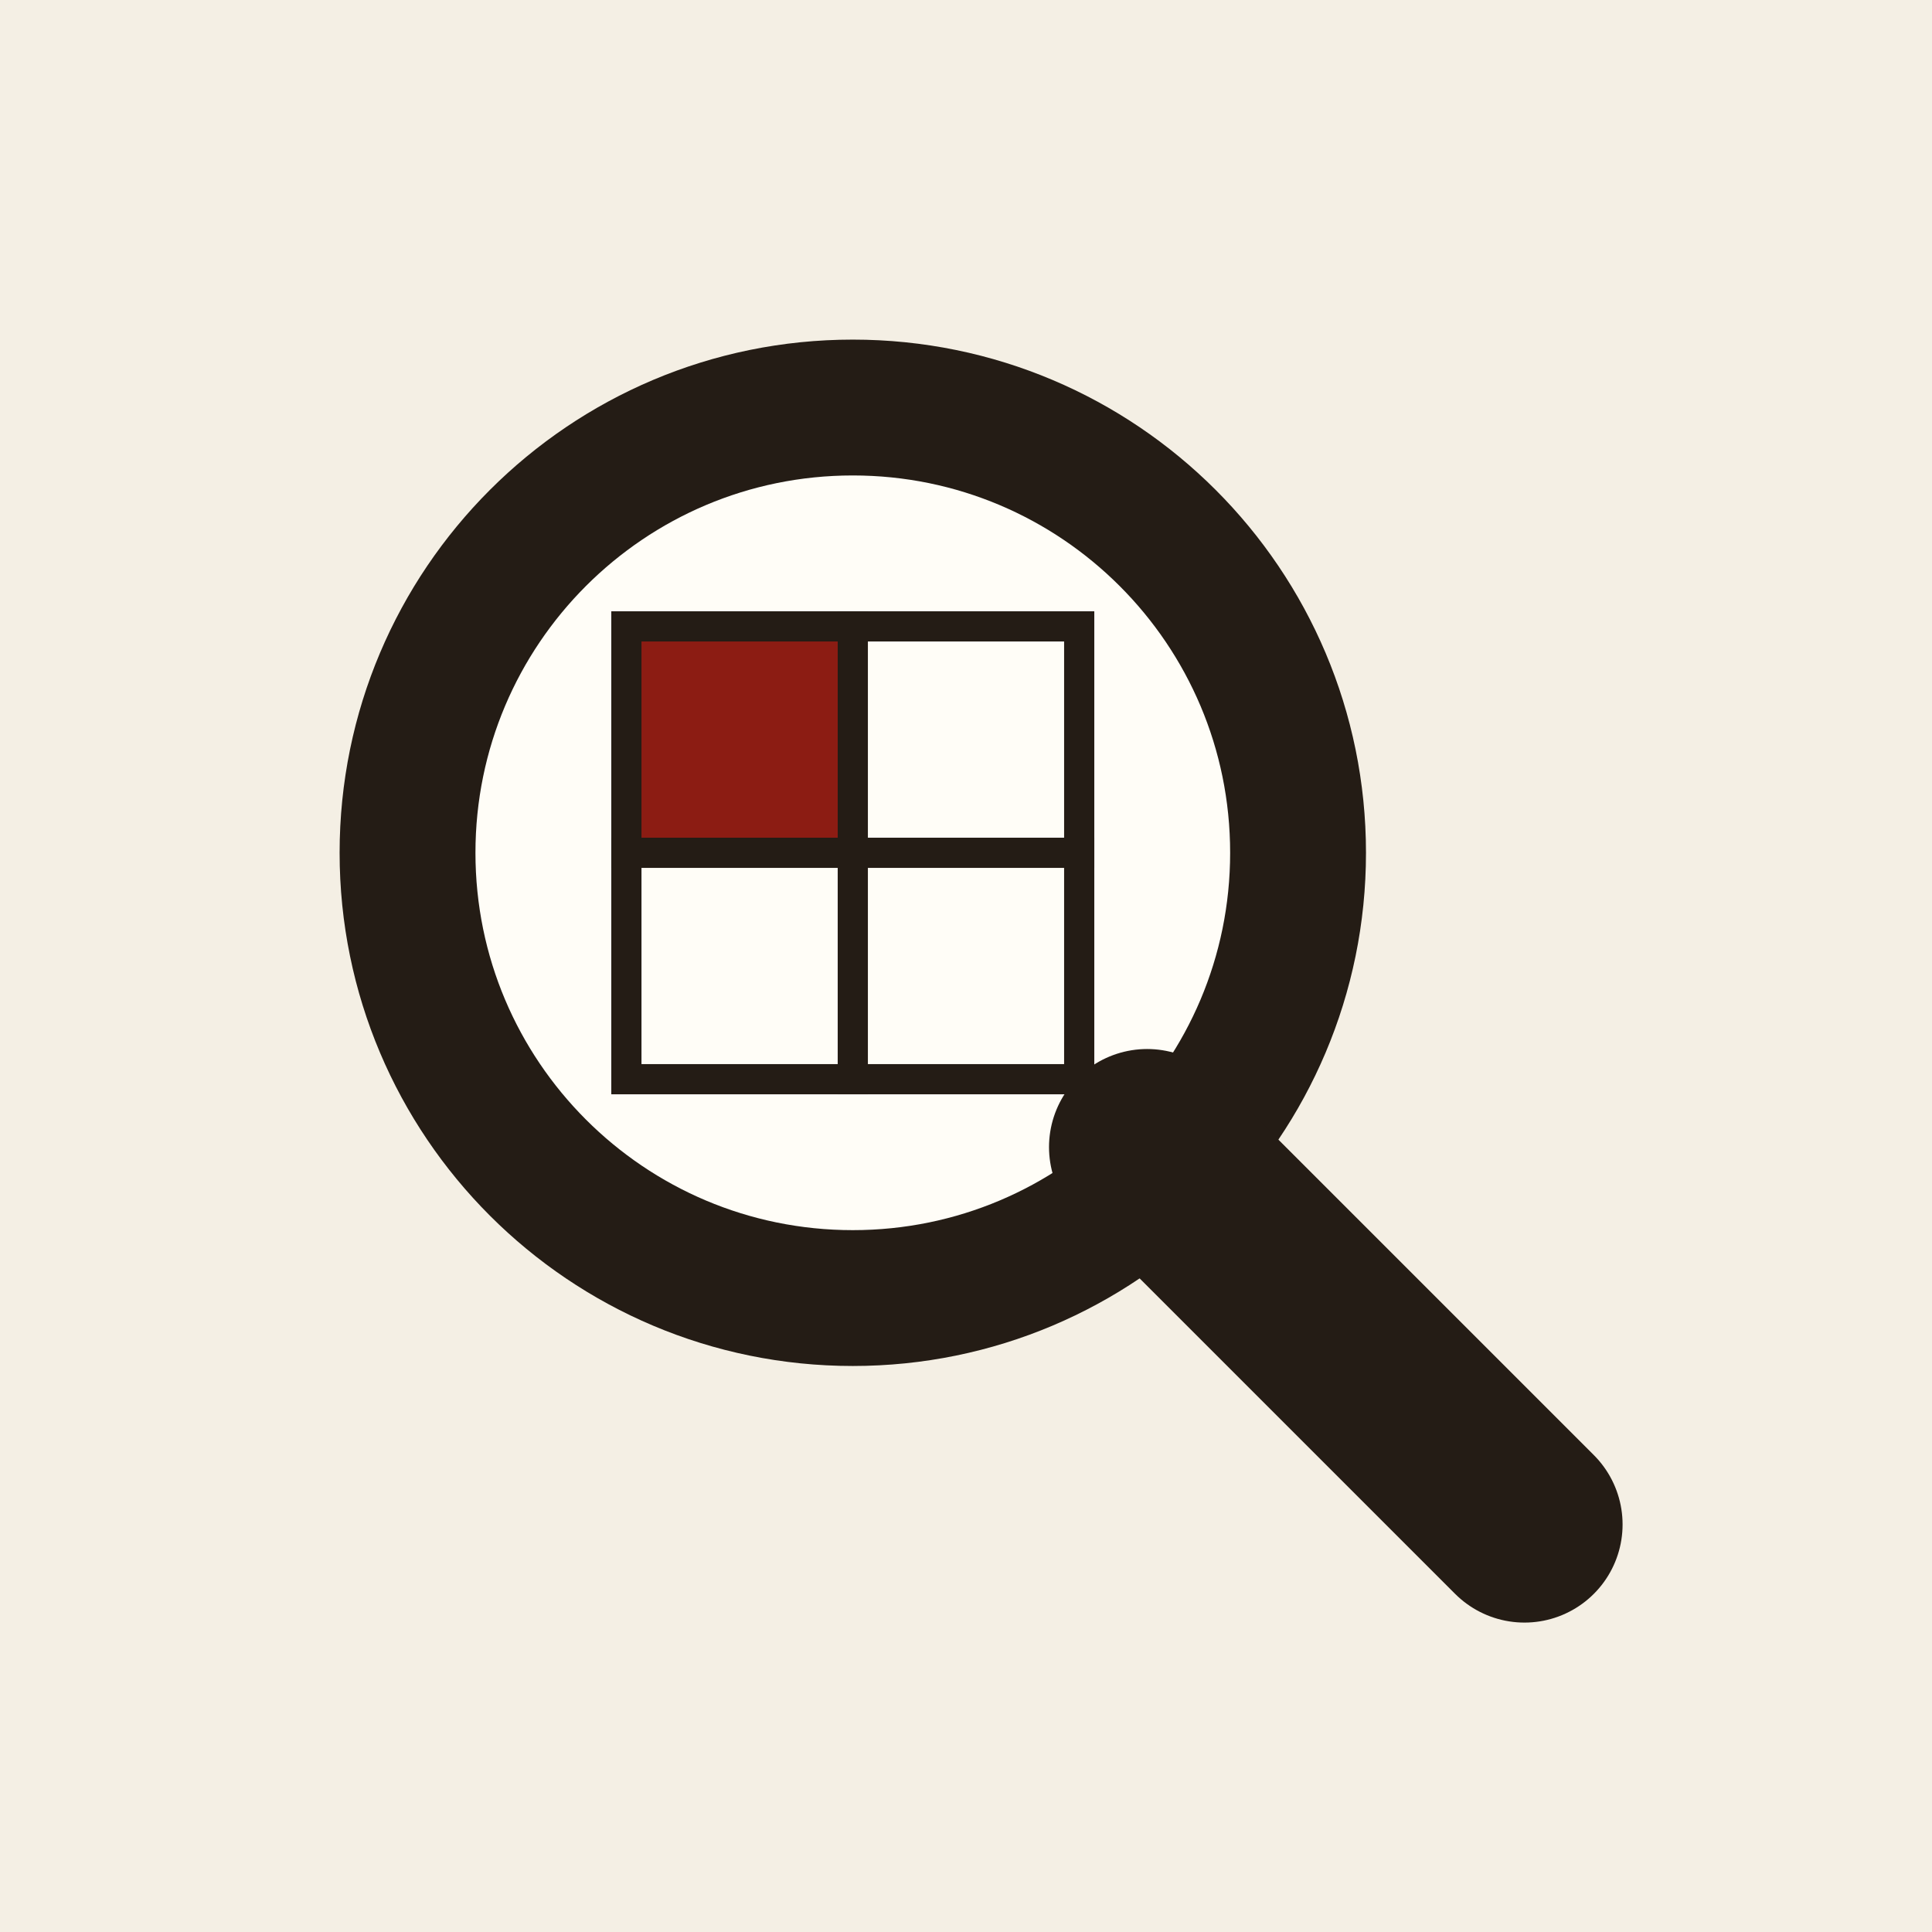
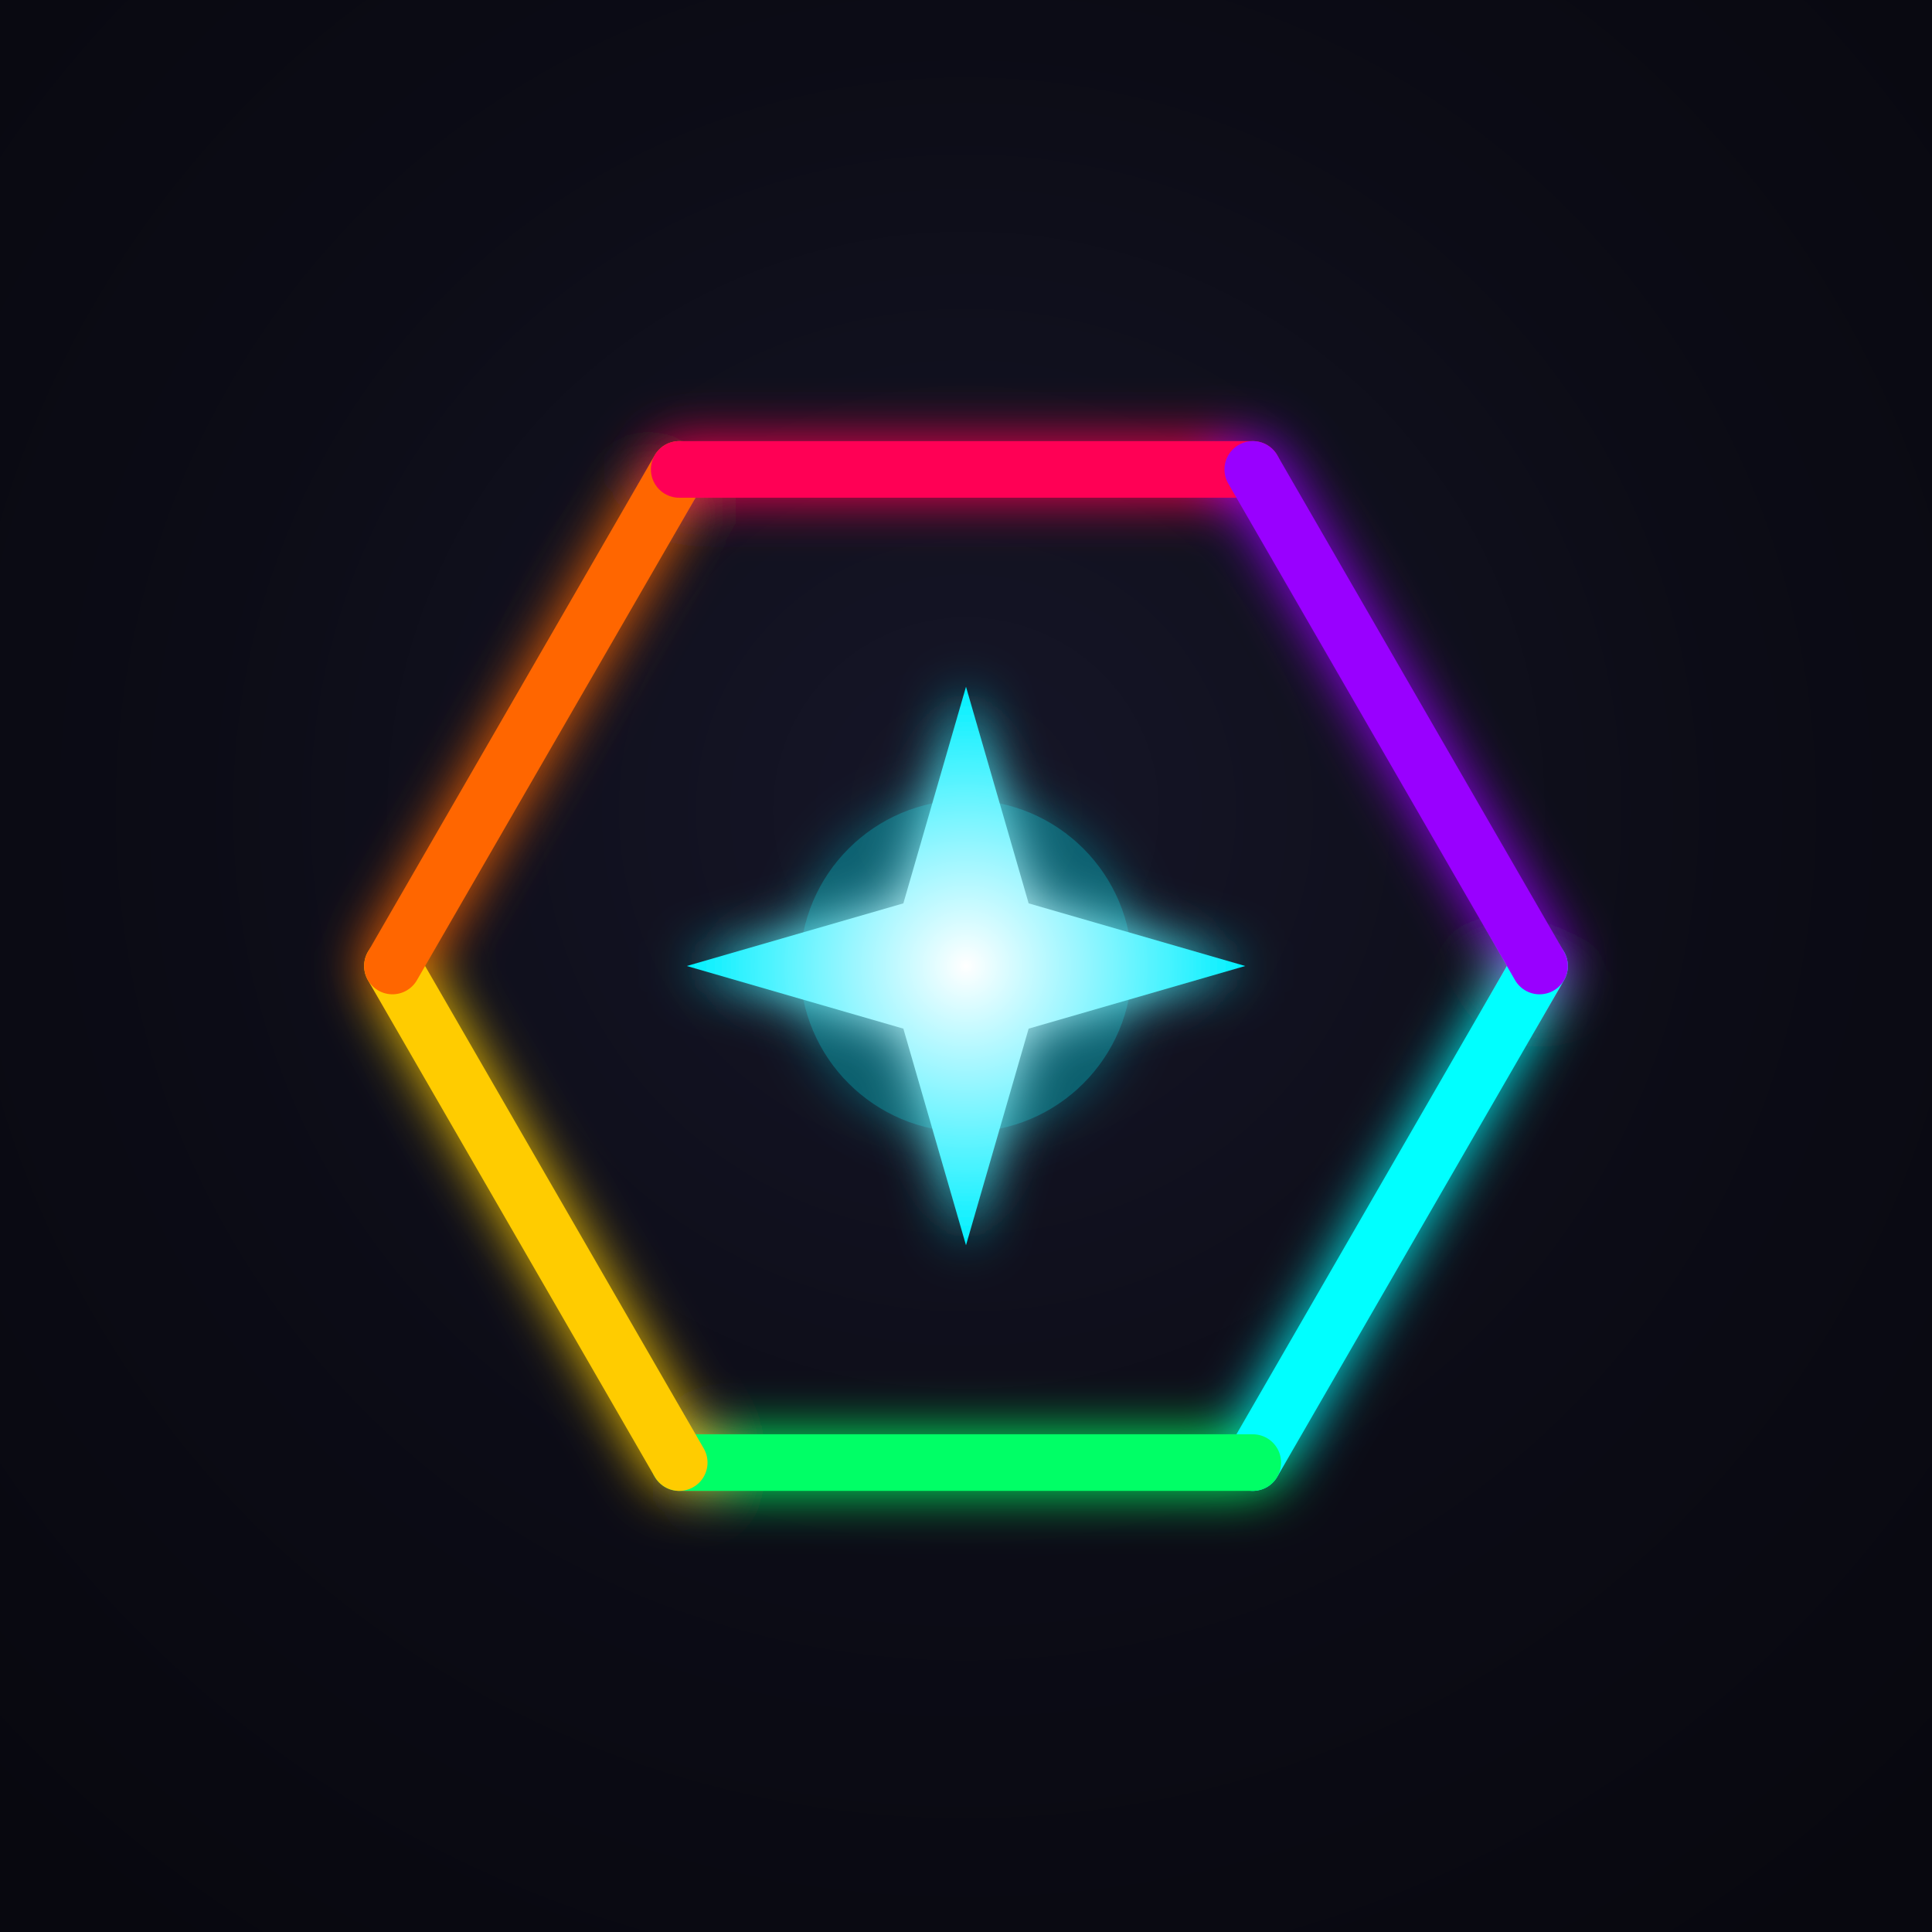
<svg xmlns="http://www.w3.org/2000/svg" viewBox="0 0 512 512">
-   <rect width="512" height="512" fill="#f4efe4" />
-   <g>
-     <circle cx="226" cy="226" r="118" fill="#fffdf7" />
-     <rect x="166" y="166" width="60" height="60" fill="#8c1c13" />
-     <g stroke="#241c15" stroke-width="8" stroke-linecap="square" fill="none">
-       <rect x="166" y="166" width="120" height="120" />
-       <line x1="226" y1="166" x2="226" y2="286" />
-       <line x1="166" y1="226" x2="286" y2="226" />
-     </g>
-     <circle cx="226" cy="226" r="118" fill="none" stroke="#241c15" stroke-width="36" />
-     <line x1="304" y1="304" x2="404" y2="404" stroke="#241c15" stroke-width="52" stroke-linecap="round" />
+   <defs>
+     <radialGradient id="nq-bg" cx="50%" cy="42%" r="72%">
+       <stop offset="0%" stop-color="#161628" />
+       <stop offset="55%" stop-color="#0c0c16" />
+       <stop offset="100%" stop-color="#08080f" />
+     </radialGradient>
+     <radialGradient id="nq-core" cx="50%" cy="50%" r="50%">
+       <stop offset="0%" stop-color="#ffffff" />
+       <stop offset="40%" stop-color="#9cf6ff" />
+       <stop offset="100%" stop-color="#00f0ff" />
+     </radialGradient>
+     <filter id="nq-glow" x="-40%" y="-40%" width="180%" height="180%">
+       <feGaussianBlur stdDeviation="7" result="b" />
+       <feMerge>
+         <feMergeNode in="b" />
+         <feMergeNode in="SourceGraphic" />
+       </feMerge>
+     </filter>
+   </defs>
+   <rect width="512" height="512" fill="url(#nq-bg)" />
+   <g fill="none" stroke-width="15" stroke-linecap="round" filter="url(#nq-glow)">
+     <line x1="408" y1="256" x2="332" y2="387.6" stroke="#00ffff" />
+     <line x1="332" y1="387.6" x2="180" y2="387.6" stroke="#00ff66" />
+     <line x1="180" y1="387.6" x2="104" y2="256" stroke="#ffcc00" />
+     <line x1="104" y1="256" x2="180" y2="124.4" stroke="#ff6600" />
+     <line x1="180" y1="124.4" x2="332" y2="124.4" stroke="#ff0055" />
+     <line x1="332" y1="124.4" x2="408" y2="256" stroke="#9900ff" />
  </g>
+   <circle cx="256" cy="256" r="44" fill="#00f0ff" opacity="0.35" filter="url(#nq-glow)" />
+   <polygon points="256,182 272.6,239.4 330,256 272.6,272.6 256,330 239.4,272.6 182,256 239.4,239.4" fill="url(#nq-core)" filter="url(#nq-glow)" />
</svg>
